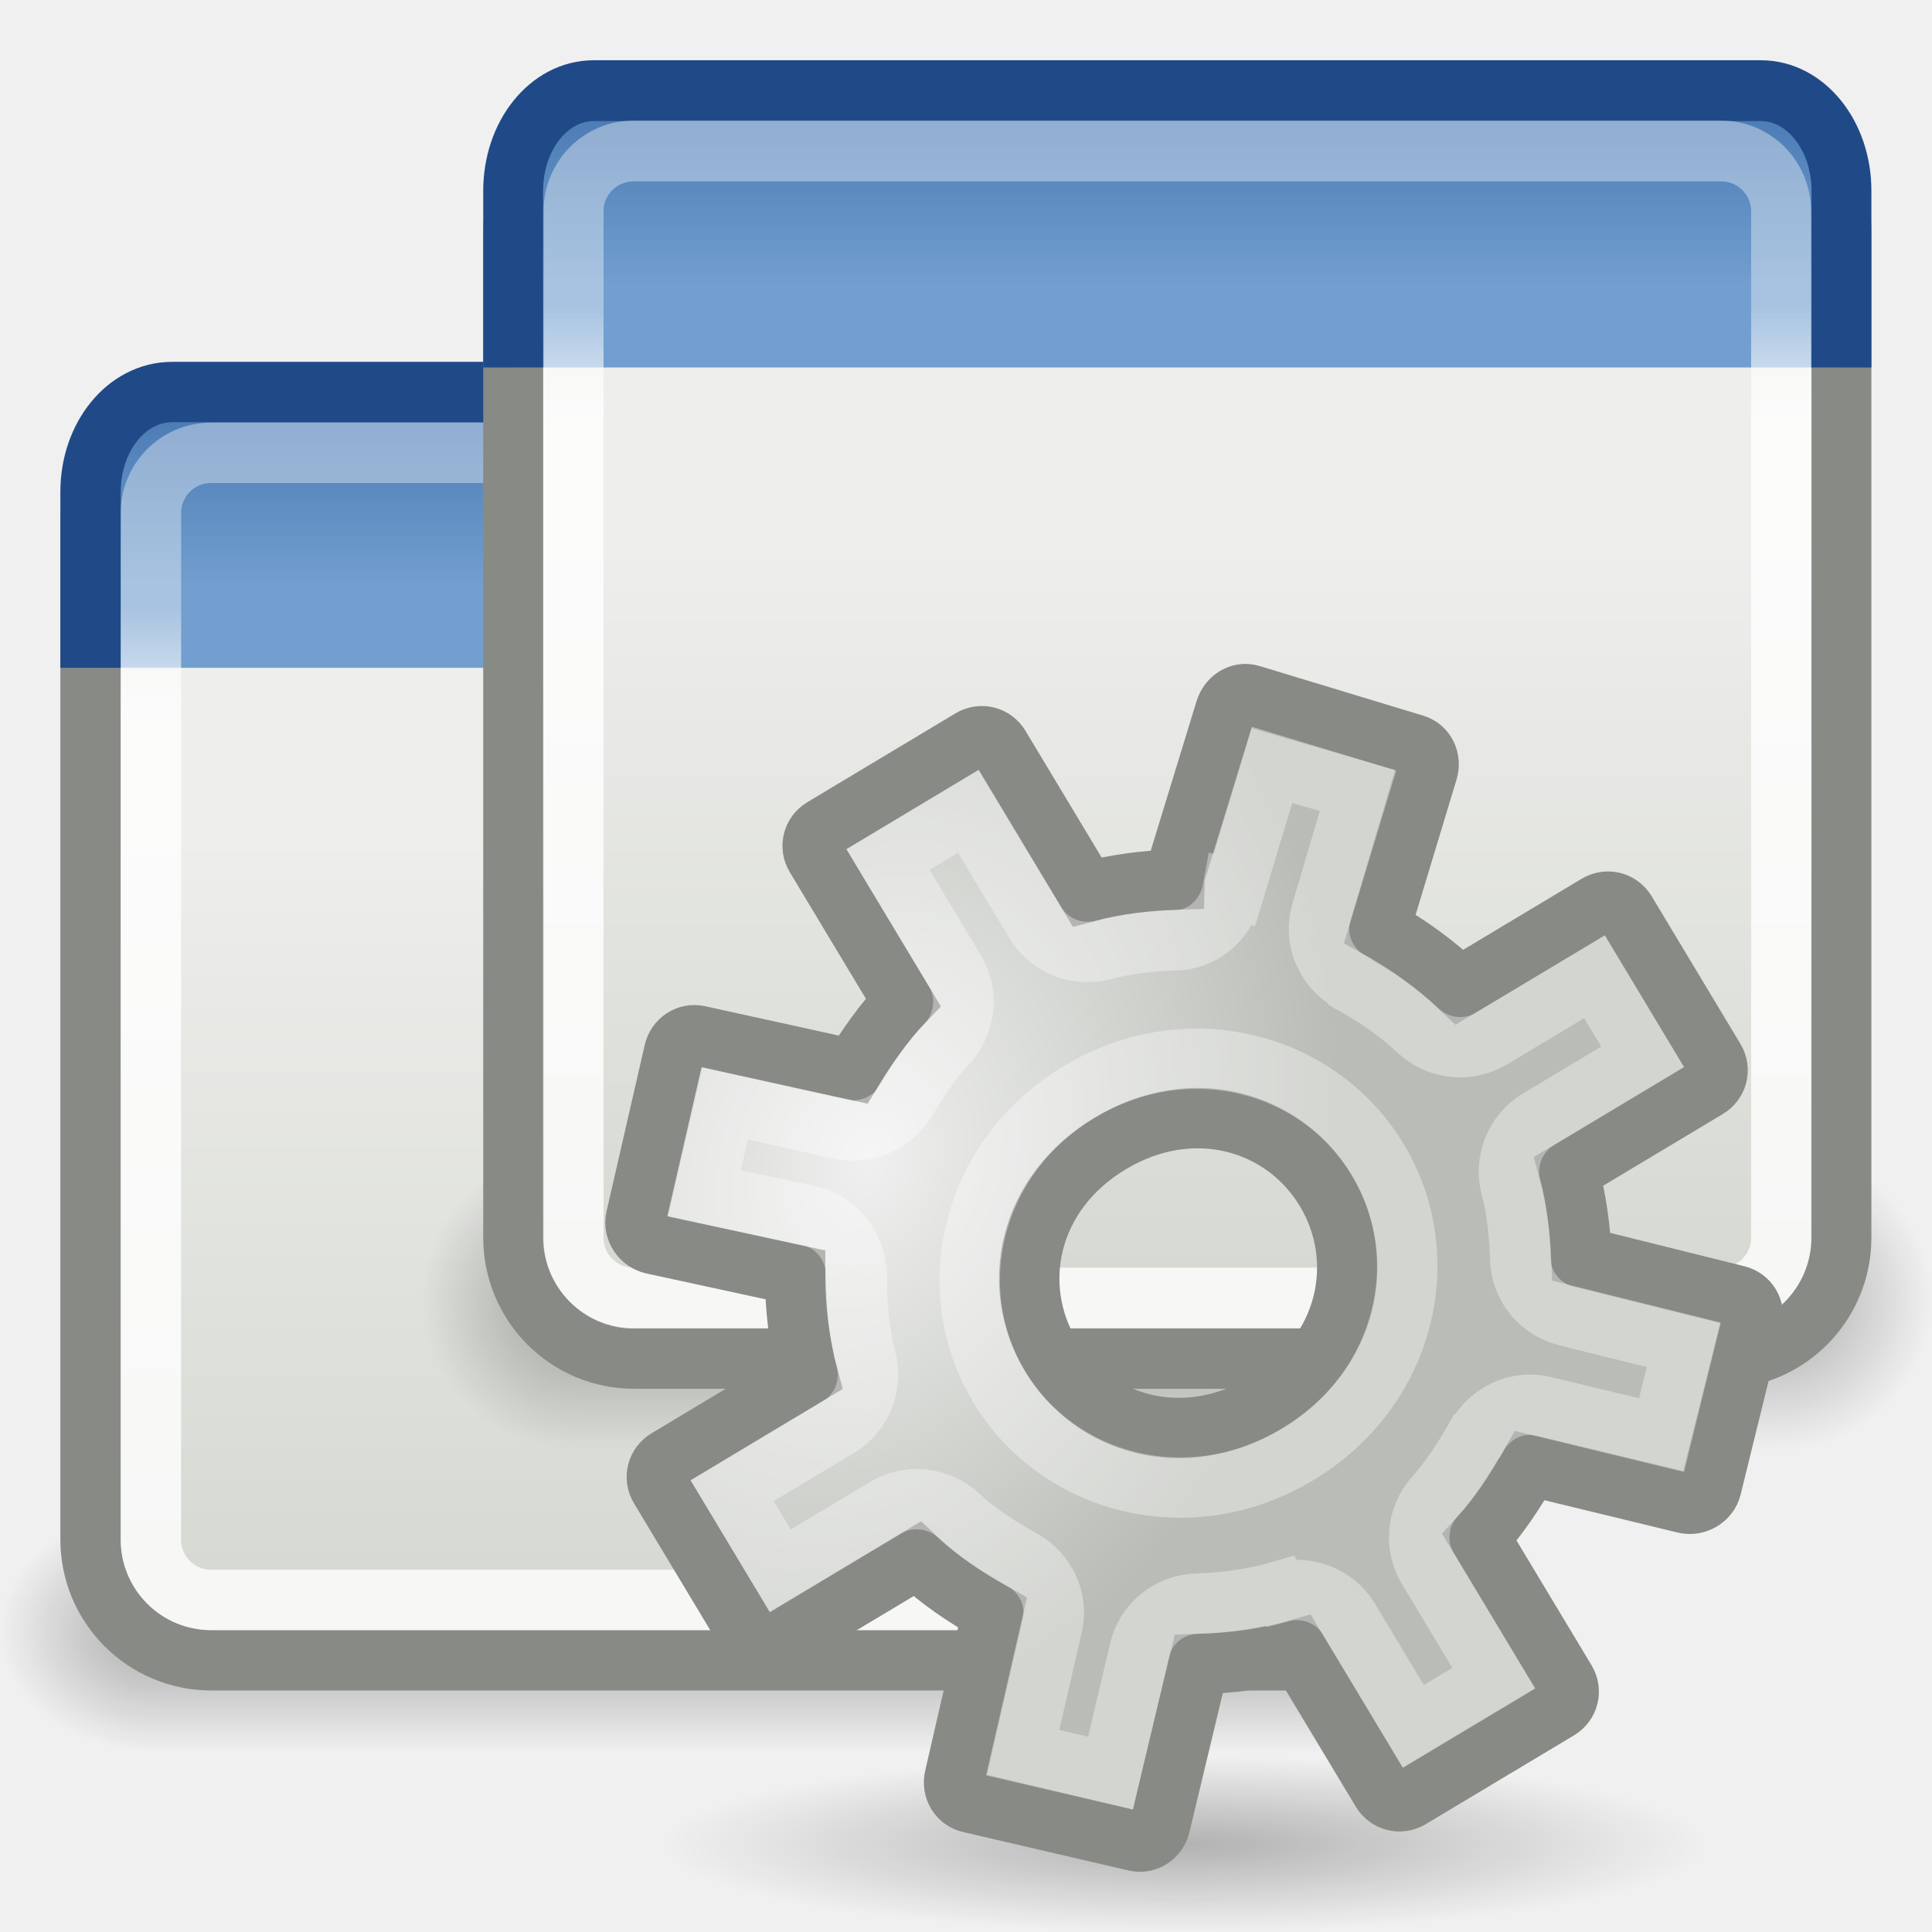
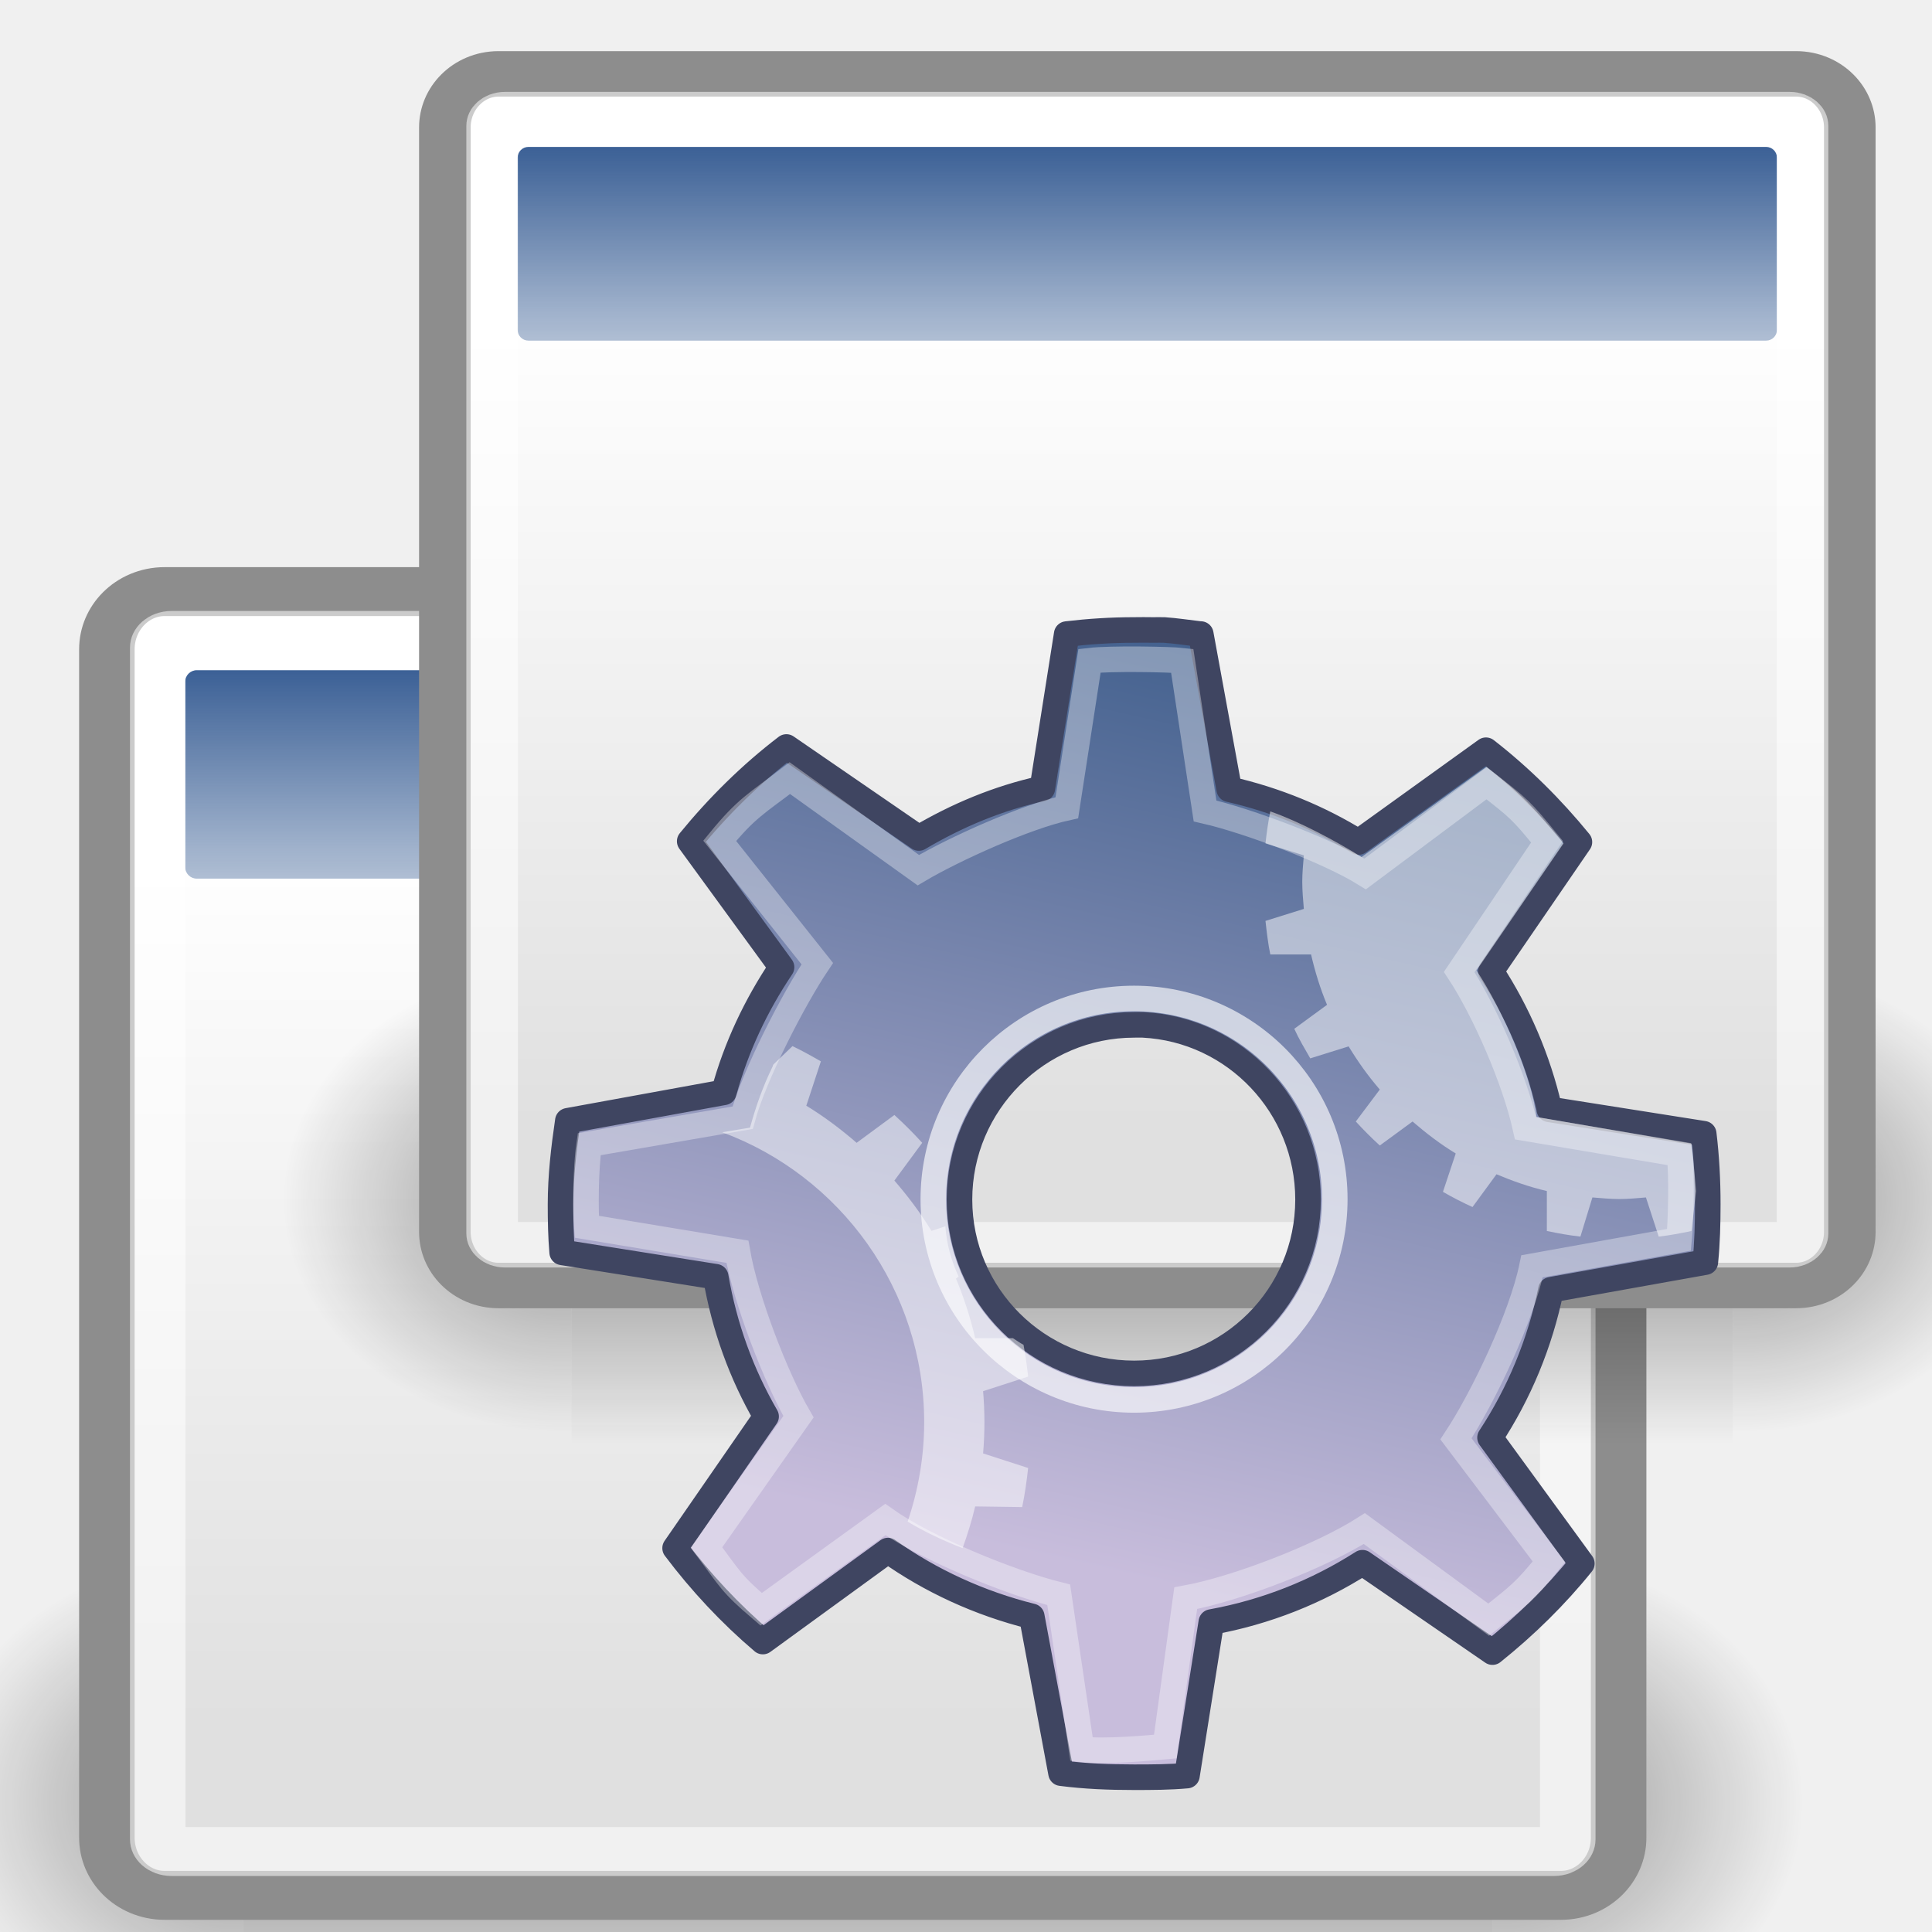
- <svg xmlns="http://www.w3.org/2000/svg" xmlns:xlink="http://www.w3.org/1999/xlink" width="32" height="32" id="svg11300" version="1.0">
+ <svg xmlns="http://www.w3.org/2000/svg" xmlns:xlink="http://www.w3.org/1999/xlink" width="48" height="48" id="svg11300" version="1.0">
  <defs id="defs3">
-     <linearGradient id="linearGradient8440">
-       <stop style="stop-color:#eff0ef;stop-opacity:1;" offset="0" id="stop8442" />
-       <stop style="stop-color:#babdb6;stop-opacity:1;" offset="1" id="stop8444" />
+     <linearGradient id="linearGradient5048">
+       <stop style="stop-color:black;stop-opacity:0;" offset="0" id="stop5050" />
+       <stop id="stop5056" offset="0.5" style="stop-color:black;stop-opacity:1;" />
+       <stop style="stop-color:black;stop-opacity:0;" offset="1" id="stop5052" />
    </linearGradient>
-     <linearGradient id="linearGradient47870">
-       <stop id="stop47872" offset="0" style="stop-color:#000000;stop-opacity:0" />
-       <stop id="stop47878" offset="0.5" style="stop-color:#000000;stop-opacity:1" />
-       <stop id="stop47874" offset="1" style="stop-color:#000000;stop-opacity:0" />
+     <linearGradient id="linearGradient5060">
+       <stop style="stop-color:black;stop-opacity:1;" offset="0" id="stop5062" />
+       <stop style="stop-color:black;stop-opacity:0;" offset="1" id="stop5064" />
    </linearGradient>
-     <linearGradient id="linearGradient51765">
-       <stop id="stop51767" offset="0" style="stop-color:#000000;stop-opacity:1" />
-       <stop id="stop51769" offset="1" style="stop-color:#000000;stop-opacity:0" />
+     <linearGradient id="linearGradient3832">
+       <stop style="stop-color:#ffffff;stop-opacity:1;" offset="0" id="stop3834" />
+       <stop style="stop-color:#e0e0e0;stop-opacity:1;" offset="1" id="stop3836" />
    </linearGradient>
-     <linearGradient id="linearGradient30743">
-       <stop id="stop30745" offset="0" style="stop-color:#000000;stop-opacity:1;" />
-       <stop id="stop30747" offset="1" style="stop-color:#000000;stop-opacity:0;" />
+     <linearGradient id="linearGradient4816">
+       <stop style="stop-color:#204a87;stop-opacity:1;" offset="0" id="stop4818" />
+       <stop style="stop-color:#204a87;stop-opacity:0;" offset="1" id="stop4820" />
    </linearGradient>
-     <radialGradient xlink:href="#linearGradient30743" id="radialGradient9570" gradientUnits="userSpaceOnUse" gradientTransform="matrix(1,0,0,0.6052632,0,2.368421)" cx="10.5" cy="6" fx="10.5" fy="6" r="9.5" />
-     <radialGradient xlink:href="#linearGradient8440" id="radialGradient2212" gradientUnits="userSpaceOnUse" gradientTransform="matrix(0.5978217,0.7141211,-0.9327865,0.7808761,-1.086967,-29.05107)" cx="56.704" cy="10.241" fx="56.704" fy="10.241" r="14.75" />
-     <linearGradient y2="13.409" x2="9.5" y1="16.264" x1="9.5" gradientTransform="translate(4,5)" gradientUnits="userSpaceOnUse" id="linearGradient2886" xlink:href="#linearGradient3690" />
-     <linearGradient y2="12.403" x2="23.069" y1="6.799" x1="23.069" gradientTransform="translate(4,5)" gradientUnits="userSpaceOnUse" id="linearGradient2884" xlink:href="#linearGradient3674" />
-     <linearGradient y2="19.539" x2="24.926" y1="40" x1="24.926" gradientTransform="translate(4,5)" gradientUnits="userSpaceOnUse" id="linearGradient2882" xlink:href="#linearGradient2781" />
-     <linearGradient y2="13.409" x2="9.5" y1="16.264" x1="9.5" gradientTransform="translate(5,-6)" gradientUnits="userSpaceOnUse" id="linearGradient2850" xlink:href="#linearGradient3690" />
-     <linearGradient y2="12.403" x2="23.069" y1="6.799" x1="23.069" gradientTransform="translate(5,-6)" gradientUnits="userSpaceOnUse" id="linearGradient2848" xlink:href="#linearGradient3674" />
-     <linearGradient y2="19.539" x2="24.926" y1="40" x1="24.926" gradientTransform="translate(5,-6)" gradientUnits="userSpaceOnUse" id="linearGradient2846" xlink:href="#linearGradient2781" />
-     <linearGradient id="linearGradient2781">
-       <stop id="stop2783" offset="0" style="stop-color:#d3d7cf;stop-opacity:1" />
-       <stop id="stop2785" offset="1" style="stop-color:#eeeeec;stop-opacity:1" />
+     <linearGradient xlink:href="#aigrd1" id="linearGradient3033" gradientUnits="userSpaceOnUse" gradientTransform="matrix(0.200685,0,0,0.200685,-54.33576,-1.050787)" x1="99.777" y1="15.424" x2="153" y2="248.631" />
+     <linearGradient id="aigrd1" gradientUnits="userSpaceOnUse" x1="99.777" y1="15.424" x2="153" y2="248.631">
+       <stop offset="0" style="stop-color:#184375" id="stop53300" />
+       <stop offset="1" style="stop-color:#C8BDDC" id="stop53302" />
    </linearGradient>
-     <linearGradient id="linearGradient3674">
-       <stop id="stop3676" offset="0" style="stop-color:#3465a4;stop-opacity:1" />
-       <stop id="stop3678" offset="1" style="stop-color:#729fcf;stop-opacity:1;" />
-     </linearGradient>
-     <linearGradient id="linearGradient3690">
-       <stop id="stop3692" offset="0" style="stop-color:white;stop-opacity:1;" />
-       <stop id="stop3694" offset="1" style="stop-color:white;stop-opacity:0.469" />
-     </linearGradient>
-     <linearGradient xlink:href="#linearGradient47870" id="linearGradient2470" gradientUnits="userSpaceOnUse" gradientTransform="matrix(0.9788196,0,0,0.7154223,-8.500802,52.11272)" x1="32.085" y1="-14.402" x2="32.085" y2="-5.563" />
-     <radialGradient xlink:href="#linearGradient51765" id="radialGradient2472" gradientUnits="userSpaceOnUse" gradientTransform="matrix(1.957639,-8.146468e-7,6.6614241e-7,1.456579,-59.01756,62.73807)" cx="51.438" cy="-12.203" fx="51.438" fy="-12.203" r="2.172" />
-     <radialGradient xlink:href="#linearGradient51765" id="radialGradient2474" gradientUnits="userSpaceOnUse" gradientTransform="matrix(-1.957639,-9.2540676e-8,-1.2888861e-7,1.456579,110.0178,62.73803)" cx="51.438" cy="-12.203" fx="51.438" fy="-12.203" r="2.172" />
-     <linearGradient xlink:href="#linearGradient47870" id="linearGradient2484" gradientUnits="userSpaceOnUse" gradientTransform="matrix(0.9788196,0,0,0.7154223,-8.500802,52.11272)" x1="32.085" y1="-14.402" x2="32.085" y2="-5.563" />
-     <radialGradient xlink:href="#linearGradient51765" id="radialGradient2486" gradientUnits="userSpaceOnUse" gradientTransform="matrix(1.957639,-8.146468e-7,6.6614241e-7,1.456579,-59.01756,62.73807)" cx="51.438" cy="-12.203" fx="51.438" fy="-12.203" r="2.172" />
-     <radialGradient xlink:href="#linearGradient51765" id="radialGradient2488" gradientUnits="userSpaceOnUse" gradientTransform="matrix(-1.957639,-9.2540676e-8,-1.2888861e-7,1.456579,110.0178,62.73803)" cx="51.438" cy="-12.203" fx="51.438" fy="-12.203" r="2.172" />
-     <linearGradient y2="41.842" x2="30.035" y1="37.667" x1="36.202" gradientUnits="userSpaceOnUse" id="linearGradient8365" xlink:href="#linearGradient3307" />
-     <linearGradient y2="52.806" x2="33.358" y1="37.386" x1="33.358" gradientUnits="userSpaceOnUse" id="linearGradient8363" xlink:href="#linearGradient3315" />
-     <linearGradient y2="51.47" x2="33.233" y1="44.886" x1="38.046" gradientUnits="userSpaceOnUse" id="linearGradient8361" xlink:href="#linearGradient3355" />
-     <linearGradient y2="50.416" x2="33.666" y1="46.094" x1="35.198" gradientUnits="userSpaceOnUse" id="linearGradient8359" xlink:href="#linearGradient3331" />
-     <linearGradient id="linearGradient3355">
-       <stop id="stop3357" offset="0" style="stop-color:#6f716c;stop-opacity:1;" />
-       <stop id="stop3359" offset="1" style="stop-color:#888a85;stop-opacity:0;" />
-     </linearGradient>
-     <linearGradient id="linearGradient3331">
-       <stop style="stop-color:#d3d7cf;stop-opacity:1;" offset="0" id="stop3333" />
-       <stop style="stop-color:#d3d7cf;stop-opacity:0;" offset="1" id="stop3335" />
-     </linearGradient>
-     <linearGradient id="linearGradient3315">
-       <stop style="stop-color:white;stop-opacity:1;" offset="0" id="stop3317" />
-       <stop style="stop-color:white;stop-opacity:0;" offset="1" id="stop3319" />
-     </linearGradient>
-     <linearGradient id="linearGradient3307">
-       <stop style="stop-color:#888a85;stop-opacity:1;" offset="0" id="stop3309" />
-       <stop style="stop-color:#888a85;stop-opacity:0;" offset="1" id="stop3311" />
-     </linearGradient>
-     <linearGradient y2="39.999" x2="25.058" y1="47.028" x1="25.058" gradientUnits="userSpaceOnUse" id="linearGradient8388" xlink:href="#linearGradient3702" />
-     <radialGradient r="2.5" fy="43.5" fx="4.993" cy="43.5" cx="4.993" gradientTransform="matrix(2.003784,0,0,1.4,-20.01187,-104.4)" gradientUnits="userSpaceOnUse" id="radialGradient8386" xlink:href="#linearGradient3688" />
-     <radialGradient r="2.5" fy="43.5" fx="4.993" cy="43.5" cx="4.993" gradientTransform="matrix(2.003784,0,0,1.4,27.98813,-17.4)" gradientUnits="userSpaceOnUse" id="radialGradient8384" xlink:href="#linearGradient3688" />
-     <radialGradient r="38.159" fy="7.268" fx="8.144" cy="7.268" cx="8.144" gradientTransform="matrix(0.9767883,0,0,1.029108,3.315628,0.9781569)" gradientUnits="userSpaceOnUse" id="radialGradient8382" xlink:href="#linearGradient15662" />
-     <radialGradient r="37.752" fy="3.756" fx="8.824" cy="3.756" cx="8.824" gradientTransform="matrix(0.9988117,0,0,1.05194,2.801671,0.4602236)" gradientUnits="userSpaceOnUse" id="radialGradient8380" xlink:href="#linearGradient269" />
-     <radialGradient r="86.708" fy="35.737" fx="33.967" cy="35.737" cx="33.967" gradientTransform="matrix(0.9907871,0,0,1.06046,-0.6576517,-0.1982243)" gradientUnits="userSpaceOnUse" id="radialGradient8378" xlink:href="#linearGradient259" />
-     <linearGradient y2="38.07" x2="34.17" y1="36.921" x1="33.396" gradientTransform="matrix(-2.48131e-2,-0.756771,0.756567,-2.481981e-2,8.221918,36.1682)" gradientUnits="userSpaceOnUse" id="linearGradient8376" xlink:href="#linearGradient2251" />
-     <radialGradient r="37.752" fy="2.367" fx="31.863" cy="2.367" cx="31.863" gradientTransform="matrix(0.331735,0,0,0.353831,20.10526,9.5823)" gradientUnits="userSpaceOnUse" id="radialGradient8374" xlink:href="#linearGradient269" />
-     <radialGradient r="86.708" fy="14.937" fx="30.654" cy="14.937" cx="30.654" gradientTransform="matrix(0.148355,1.009137e-2,-1.104438e-2,0.162365,25.06011,12.81706)" gradientUnits="userSpaceOnUse" id="radialGradient8372" xlink:href="#linearGradient259" />
-     <radialGradient r="4.293" fy="12.989" fx="37.03" cy="12.989" cx="37.03" gradientTransform="matrix(1.744653,0,0,1.283833,-26.58256,-3.478359)" gradientUnits="userSpaceOnUse" id="radialGradient8370" xlink:href="#linearGradient4790" />
-     <radialGradient r="14.75" fy="10.241" fx="56.704" cy="10.241" cx="56.704" gradientTransform="matrix(0.4001728,0.137953,-0.1814274,0.5219033,-11.10959,1.85733)" gradientUnits="userSpaceOnUse" id="radialGradient8355" xlink:href="#linearGradient8440" />
-     <linearGradient id="linearGradient3702">
-       <stop style="stop-color:black;stop-opacity:0;" offset="0" id="stop3704" />
-       <stop id="stop3710" offset="0.5" style="stop-color:black;stop-opacity:1;" />
-       <stop style="stop-color:black;stop-opacity:0;" offset="1" id="stop3706" />
-     </linearGradient>
-     <linearGradient id="linearGradient3688">
-       <stop style="stop-color:black;stop-opacity:1;" offset="0" id="stop3690" />
-       <stop style="stop-color:black;stop-opacity:0;" offset="1" id="stop8145" />
-     </linearGradient>
-     <linearGradient id="linearGradient4790">
-       <stop style="stop-color:#000000;stop-opacity:1;" offset="0" id="stop4792" />
-       <stop style="stop-color:#000000;stop-opacity:0;" offset="1" id="stop4794" />
-     </linearGradient>
-     <linearGradient id="linearGradient2251">
-       <stop style="stop-color:#ffffff;stop-opacity:1;" offset="0" id="stop2253" />
-       <stop style="stop-color:#ffffff;stop-opacity:0;" offset="1" id="stop2255" />
-     </linearGradient>
-     <linearGradient id="linearGradient15662">
-       <stop id="stop15664" offset="0" style="stop-color:#ffffff;stop-opacity:1;" />
-       <stop id="stop15666" offset="1" style="stop-color:#f8f8f8;stop-opacity:1;" />
-     </linearGradient>
-     <linearGradient id="linearGradient269">
-       <stop id="stop270" offset="0" style="stop-color:#a3a3a3;stop-opacity:1;" />
-       <stop id="stop271" offset="1" style="stop-color:#8a8a8a;stop-opacity:1;" />
-     </linearGradient>
-     <linearGradient id="linearGradient259">
-       <stop id="stop260" offset="0" style="stop-color:#fafafa;stop-opacity:1;" />
-       <stop id="stop261" offset="1" style="stop-color:#bbbbbb;stop-opacity:1;" />
-     </linearGradient>
-     <radialGradient xlink:href="#linearGradient8440" id="radialGradient8210" gradientUnits="userSpaceOnUse" gradientTransform="matrix(0.4777236,0.1646446,-0.2165868,0.6228827,-10.49764,3.532858)" cx="56.704" cy="10.241" fx="56.704" fy="10.241" r="14.75" />
-     <linearGradient xlink:href="#linearGradient2781" id="linearGradient8227" gradientUnits="userSpaceOnUse" gradientTransform="translate(5,-6)" x1="24.926" y1="40" x2="24.926" y2="19.539" />
-     <linearGradient xlink:href="#linearGradient3674" id="linearGradient8229" gradientUnits="userSpaceOnUse" gradientTransform="matrix(1,0,0,0.9528052,5,-5.598844)" x1="23.069" y1="6.799" x2="23.069" y2="12.403" />
-     <linearGradient xlink:href="#linearGradient3690" id="linearGradient8231" gradientUnits="userSpaceOnUse" gradientTransform="matrix(0.9677178,0,0,0.9673313,5.807074,-5.215968)" x1="9.5" y1="16.264" x2="9.5" y2="13.409" />
-     <linearGradient xlink:href="#linearGradient2781" id="linearGradient8242" gradientUnits="userSpaceOnUse" gradientTransform="matrix(0.9879973,0,0,1.01395,4.003984,4.313813)" x1="24.926" y1="40" x2="24.926" y2="19.539" />
-     <linearGradient xlink:href="#linearGradient3674" id="linearGradient8244" gradientUnits="userSpaceOnUse" gradientTransform="matrix(0.9999891,0,0,1.223875,3.506361,2.830395)" x1="23.069" y1="6.799" x2="23.069" y2="12.403" />
-     <linearGradient xlink:href="#linearGradient3690" id="linearGradient8246" gradientUnits="userSpaceOnUse" gradientTransform="matrix(0.9561274,0,0,0.9709637,4.800748,5.500713)" x1="9.5" y1="16.264" x2="9.5" y2="13.409" />
-     <linearGradient xlink:href="#linearGradient3674" id="linearGradient8258" gradientUnits="userSpaceOnUse" gradientTransform="matrix(1,0,0,1.224175,5,-7.905489)" x1="23.069" y1="6.799" x2="23.069" y2="12.403" />
+     <linearGradient xlink:href="#linearGradient5048" id="linearGradient4148" gradientUnits="userSpaceOnUse" gradientTransform="matrix(2.774389,0,0,1.969706,-1892.179,-872.8854)" x1="302.857" y1="366.648" x2="302.857" y2="609.505" />
+     <radialGradient xlink:href="#linearGradient5060" id="radialGradient4150" gradientUnits="userSpaceOnUse" gradientTransform="matrix(2.774389,0,0,1.969706,-1891.633,-872.8854)" cx="605.714" cy="486.648" fx="605.714" fy="486.648" r="117.143" />
+     <radialGradient xlink:href="#linearGradient5060" id="radialGradient4152" gradientUnits="userSpaceOnUse" gradientTransform="matrix(-2.774389,0,0,1.969706,112.7623,-872.8854)" cx="605.714" cy="486.648" fx="605.714" fy="486.648" r="117.143" />
+     <linearGradient xlink:href="#linearGradient3832" id="linearGradient4154" gradientUnits="userSpaceOnUse" gradientTransform="matrix(0.993847,0,0,0.984817,-0.192265,-0.512678)" x1="17.881" y1="11.073" x2="17.881" y2="21.768" />
+     <linearGradient xlink:href="#linearGradient4816" id="linearGradient4156" gradientUnits="userSpaceOnUse" x1="13.268" y1="7.719" x2="13.268" y2="12.481" />
+     <linearGradient xlink:href="#linearGradient5048" id="linearGradient4176" gradientUnits="userSpaceOnUse" gradientTransform="matrix(2.774389,0,0,1.969706,-1892.179,-872.8854)" x1="302.857" y1="366.648" x2="302.857" y2="609.505" />
+     <radialGradient xlink:href="#linearGradient5060" id="radialGradient4178" gradientUnits="userSpaceOnUse" gradientTransform="matrix(2.774389,0,0,1.969706,-1891.633,-872.8854)" cx="605.714" cy="486.648" fx="605.714" fy="486.648" r="117.143" />
+     <radialGradient xlink:href="#linearGradient5060" id="radialGradient4180" gradientUnits="userSpaceOnUse" gradientTransform="matrix(-2.774389,0,0,1.969706,112.7623,-872.8854)" cx="605.714" cy="486.648" fx="605.714" fy="486.648" r="117.143" />
+     <linearGradient xlink:href="#linearGradient3832" id="linearGradient4182" gradientUnits="userSpaceOnUse" gradientTransform="matrix(0.993847,0,0,0.984817,-0.192265,-0.512678)" x1="17.881" y1="11.073" x2="17.881" y2="21.768" />
+     <linearGradient xlink:href="#linearGradient4816" id="linearGradient4184" gradientUnits="userSpaceOnUse" x1="13.268" y1="7.719" x2="13.268" y2="12.481" />
  </defs>
-   <g id="layer1">
-     <g transform="matrix(0.6121587,0,0,0.636002,-3.103645,-1.58469)" id="g54724">
-       <rect width="32.357" height="6.323" x="9.322" y="41.809" style="opacity:0.3;fill:url(#linearGradient2470);fill-opacity:1;fill-rule:evenodd;stroke:none" id="rect46899" />
-       <path d="m 41.678,41.8 0,6.327 c 2.344,-0.024 4.252,-1.421 4.252,-3.152 0,-1.731 -1.908,-3.151 -4.252,-3.175 z" style="opacity:0.3;fill:url(#radialGradient2472);fill-opacity:1;fill-rule:evenodd;stroke:none" id="path48849" />
-       <path d="m 9.322,41.8 0,6.327 C 6.978,48.103 5.07,46.705 5.07,44.974 c 0,-1.731 1.908,-3.151 4.252,-3.175 z" style="opacity:0.3;fill:url(#radialGradient2474);fill-opacity:1;fill-rule:evenodd;stroke:none" id="path52742" />
-     </g>
-     <path style="opacity:0.259;fill:url(#radialGradient9570);fill-opacity:1;fill-rule:evenodd;stroke:none" id="path29772" d="M 20,6 A 9.5,5.75 0 1 1 1,6 9.5,5.75 0 1 1 20,6 z" transform="matrix(0.9109905,0,0,0.2521553,10.04748,29.03718)" />
-     <g id="g2865" transform="matrix(-0.6747649,0,0,0.6747649,31.86841,-2.435829)">
-       <rect ry="2.964" rx="2.964" y="13.439" x="12.402" height="30.925" width="32.604" id="rect1887" style="fill:url(#linearGradient8242);fill-opacity:1;stroke:#888a85;stroke-width:1.482;stroke-miterlimit:4;stroke-opacity:1;stroke-dasharray:none" />
-       <path id="rect2776" d="m 12.006,20.002 0,-4.321 c 0,-1.356 0.892,-2.448 2,-2.448 l 29,0 c 1.108,0 2,1.092 2,2.448 l 0,4.321" style="fill:url(#linearGradient8244);fill-opacity:1;stroke:#204a87;stroke-width:1.482;stroke-miterlimit:4;stroke-opacity:1" />
-       <rect ry="1.475" rx="1.475" y="14.725" x="13.884" height="28.158" width="29.64" id="rect2779" style="opacity:0.8;fill:none;stroke:url(#linearGradient8246);stroke-width:1.482;stroke-miterlimit:4;stroke-opacity:1;stroke-dasharray:none" />
-     </g>
-     <g id="g8248">
-       <g transform="matrix(0.6121587,0,0,0.7927137,3.8834,-14.11566)" id="g2476">
-         <rect width="32.357" height="6.323" x="9.322" y="41.809" style="opacity:0.3;fill:url(#linearGradient2484);fill-opacity:1;fill-rule:evenodd;stroke:none" id="rect2478" />
-         <path d="m 41.678,41.8 0,6.327 c 2.344,-0.024 4.252,-1.421 4.252,-3.152 0,-1.731 -1.908,-3.151 -4.252,-3.175 z" style="opacity:0.3;fill:url(#radialGradient2486);fill-opacity:1;fill-rule:evenodd;stroke:none" id="path2480" />
-         <path d="m 9.322,41.8 0,6.327 C 6.978,48.103 5.07,46.705 5.07,44.974 c 0,-1.731 1.908,-3.151 4.252,-3.175 z" style="opacity:0.3;fill:url(#radialGradient2488);fill-opacity:1;fill-rule:evenodd;stroke:none" id="path2482" />
+   <g id="layer1" transform="translate(0,16)">
+     <g style="display:inline" id="g2721" transform="matrix(0.1911569,0,0,0.1911569,15.4965,-17.97026)" />
+     <g style="display:inline" id="g8195" transform="matrix(0.1911569,0,0,0.1911569,36.82321,-17.92821)" />
+     <g transform="matrix(1.294848,0,0,1.294848,40.34509,-19.68173)" id="g4158">
+       <g id="g4160" transform="matrix(0.01789616,0,0,0.02086758,1.413672,35.64596)">
+         <rect y="-150.697" x="-1559.252" height="478.357" width="1339.633" id="rect4162" style="opacity:0.402;color:#000000;fill:url(#linearGradient4176);fill-opacity:1;fill-rule:nonzero;stroke:none;stroke-width:1;marker:none;visibility:visible;display:inline;overflow:visible" />
+         <path id="path4164" d="m -219.619,-150.68 c 0,0 0,478.331 0,478.331 142.874,0.9 345.4,-107.17 345.4,-239.196 0,-132.027 -159.437,-239.135 -345.4,-239.135 z" style="opacity:0.402;color:#000000;fill:url(#radialGradient4178);fill-opacity:1;fill-rule:nonzero;stroke:none;stroke-width:1;marker:none;visibility:visible;display:inline;overflow:visible" />
+         <path style="opacity:0.402;color:#000000;fill:url(#radialGradient4180);fill-opacity:1;fill-rule:nonzero;stroke:none;stroke-width:1;marker:none;visibility:visible;display:inline;overflow:visible" d="m -1559.252,-150.68 c 0,0 0,478.331 0,478.331 -142.874,0.9 -345.4,-107.17 -345.4,-239.196 0,-132.027 159.437,-239.135 345.4,-239.135 z" id="path4166" />
      </g>
-       <g transform="matrix(-0.6666832,0,0,0.6772987,39.50051,-0.1913723)" id="g2820">
-         <rect style="opacity:1;fill:url(#linearGradient8227);fill-opacity:1;stroke:#888a85;stroke-width:1.488;stroke-miterlimit:4;stroke-opacity:1;stroke-dasharray:none" id="rect1915" width="33" height="30.5" x="13.5" y="3" rx="3" ry="2.953" />
-         <path style="fill:url(#linearGradient8258);fill-opacity:1;stroke:#204a87;stroke-width:1.488;stroke-miterlimit:4;stroke-opacity:1" d="m 13.5,9.27 0,-4.322 c 0,-1.356 0.892,-2.448 2,-2.448 l 29,0 c 1.108,0 2,1.092 2,2.448 l 0,4.322" id="path1917" />
-         <rect style="opacity:0.8;fill:none;stroke:url(#linearGradient8231);stroke-width:1.488;stroke-miterlimit:4;stroke-opacity:1;stroke-dasharray:none" id="rect1919" width="29.999" height="28.053" x="15" y="3.974" rx="1.493" ry="1.47" />
+       <g transform="matrix(1.814279,0,0,1.599146,-38.67598,2.428281)" id="g4168">
+         <rect style="color:#000000;fill:url(#linearGradient4182);fill-opacity:1;fill-rule:evenodd;stroke:#8d8d8d;stroke-width:0.587;stroke-linecap:butt;stroke-linejoin:miter;stroke-miterlimit:4;stroke-opacity:1;stroke-dasharray:none;stroke-dashoffset:0;marker:none;visibility:visible;display:inline;overflow:visible" id="rect4170" width="15.988" height="15.643" x="5.274" y="7.358" rx="0.61" ry="0.692" />
+         <rect style="color:#000000;fill:url(#linearGradient4184);fill-opacity:1;fill-rule:evenodd;stroke:none;stroke-width:1;marker:none;visibility:visible;display:inline;overflow:visible" id="rect4172" width="14.331" height="2.501" x="6.102" y="8.301" rx="0.123" ry="0.139" />
+         <rect ry="0.145" rx="0.145" y="7.884" x="5.812" height="14.591" width="14.912" id="rect4174" style="color:#000000;fill:none;stroke:#ffffff;stroke-width:0.587;stroke-linecap:butt;stroke-linejoin:miter;stroke-miterlimit:4;stroke-opacity:0.545;stroke-dasharray:none;stroke-dashoffset:0;marker:none;visibility:visible;display:inline;overflow:visible" />
      </g>
    </g>
-     <g style="display:inline" id="g2721" transform="translate(-14.54768,-94.70134)" />
-     <path style="fill:url(#radialGradient8210);fill-opacity:1;fill-rule:evenodd;stroke:#888a85;stroke-width:1;stroke-linecap:butt;stroke-linejoin:miter;stroke-miterlimit:4;stroke-opacity:1;stroke-dasharray:none;stroke-dashoffset:0" d="m 13.63,13.715 c -0.17,0.102 -0.218,0.312 -0.119,0.475 l 1.449,2.41 c -0.323,0.339 -0.592,0.724 -0.831,1.116 L 11.575,17.155 c -0.187,-0.041 -0.367,0.077 -0.41,0.269 l -0.632,2.754 c -0.043,0.193 0.093,0.385 0.28,0.426 l 2.357,0.511 c 0.001,0.553 0.064,1.11 0.209,1.656 l -2.33,1.397 c -0.164,0.098 -0.221,0.306 -0.119,0.475 l 1.47,2.445 c 0.102,0.169 0.312,0.217 0.476,0.118 l 2.313,-1.386 c 0.379,0.356 0.805,0.639 1.25,0.89 L 15.812,29.438 c -0.045,0.192 0.066,0.376 0.252,0.419 l 2.742,0.637 c 0.186,0.043 0.365,-0.077 0.41,-0.269 l 0.639,-2.663 c 0.542,-0.016 1.089,-0.082 1.622,-0.236 l 1.407,2.34 c 0.098,0.164 0.306,0.22 0.476,0.118 l 2.453,-1.47 c 0.17,-0.102 0.218,-0.312 0.119,-0.475 l -1.428,-2.375 c 0.332,-0.363 0.597,-0.77 0.834,-1.189 l 2.567,0.623 C 28.093,24.943 28.298,24.827 28.345,24.635 l 0.678,-2.758 c 0.047,-0.192 -0.066,-0.374 -0.252,-0.419 l -2.578,-0.641 c -0.019,-0.472 -0.085,-0.953 -0.209,-1.419 l 2.295,-1.376 c 0.164,-0.098 0.221,-0.306 0.119,-0.475 L 26.929,15.103 c -0.102,-0.169 -0.312,-0.217 -0.476,-0.118 l -2.278,1.365 C 23.772,15.969 23.331,15.647 22.855,15.383 l 0.79,-2.611 C 23.703,12.583 23.612,12.387 23.428,12.332 l -2.711,-0.822 c -0.183,-0.055 -0.363,0.063 -0.421,0.252 l -0.829,2.706 c -0.01,0.033 -0.01,0.069 -0.011,0.101 -0.483,0.016 -0.974,0.078 -1.45,0.204 l -1.449,-2.41 c -0.098,-0.164 -0.306,-0.22 -0.476,-0.118 z m 4.76,5.223 c 1.369,-0.821 2.877,-0.367 3.569,0.783 0.691,1.15 0.383,2.692 -0.987,3.513 -1.369,0.821 -2.877,0.367 -3.569,-0.783 -0.691,-1.15 -0.383,-2.692 0.987,-3.513 z" id="path2212" />
-     <path style="fill:none;stroke:#ffffff;stroke-width:1.532;stroke-linecap:butt;stroke-linejoin:miter;stroke-miterlimit:4;stroke-opacity:0.369;stroke-dasharray:none;stroke-dashoffset:0" id="path3195" d="m 61.094,3.844 0,3.312 c -0.006,0.683 -0.469,1.28 -1.125,1.469 -0.539,0.149 -1.095,0.423 -1.656,0.719 -0.578,0.303 -1.302,0.194 -1.781,-0.25 L 54.375,7.031 52.75,8.719 54.719,10.562 C 55.237,11.046 55.346,11.818 55,12.438 55,12.448 55,12.458 55,12.469 c -0.381,0.639 -0.712,1.293 -0.906,1.969 -0.188,0.656 -0.786,1.119 -1.469,1.125 l -3.156,0 0,2.375 3.125,0 c 0.683,0.006 1.28,0.469 1.469,1.125 0.168,0.596 0.46,1.189 0.812,1.812 0.331,0.593 0.252,1.323 -0.219,1.812 L 52.375,25.062 54,26.656 56.219,24.375 c 0.484,-0.519 1.256,-0.628 1.875,-0.281 0.647,0.363 1.316,0.639 1.969,0.812 0,0.01 0,0.021 0,0.031 0.656,0.188 1.119,0.786 1.125,1.469 l 0,3.188 2.375,0 0,-3.25 C 63.56,25.677 63.992,25.084 64.625,24.875 65.184,24.707 65.759,24.426 66.344,24.094 66.354,24.094 66.365,24.094 66.375,24.094 c 0.593,-0.331 1.323,-0.252 1.812,0.219 L 70.375,26.469 72.031,24.812 69.875,22.656 c -0.499,-0.499 -0.611,-1.269 -0.25,-1.875 0.304,-0.559 0.553,-1.078 0.719,-1.656 0.188,-0.656 0.786,-1.119 1.469,-1.125 l 3.094,0 0,-2.375 -3.062,0 C 71.161,15.619 70.563,15.156 70.375,14.5 70.183,13.813 69.887,13.178 69.531,12.562 69.531,12.552 69.531,12.542 69.531,12.531 69.185,11.912 69.294,11.14 69.812,10.656 L 72.188,8.469 70.656,6.812 68.219,9.031 68.188,9 C 67.718,9.536 66.95,9.721 66.312,9.375 65.744,9.058 65.175,8.793 64.594,8.625 63.938,8.437 63.475,7.839 63.469,7.156 l 0,-3.312 z m 1.125,7.562 c 3.213,0 5.594,2.489 5.594,5.375 -1e-06,2.886 -2.381,5.375 -5.594,5.375 C 59.006,22.156 56.625,19.667 56.625,16.781 c -2e-06,-2.886 2.381,-5.375 5.594,-5.375 z" transform="matrix(0.5606878,-0.3360083,0.3358886,0.5588167,-20.83696,32.61648)" />
-     <g style="display:inline" id="g8195" transform="translate(97.0188,-94.4813)" />
+     <g id="g4094" transform="matrix(1.20335,0,0,1.20335,46.07907,-31.2459)">
+       <g transform="matrix(0.01789616,0,0,0.02086758,1.413672,35.64596)" id="g5022">
+         <rect style="opacity:0.402;color:#000000;fill:url(#linearGradient4148);fill-opacity:1;fill-rule:nonzero;stroke:none;stroke-width:1;marker:none;visibility:visible;display:inline;overflow:visible" id="rect4173" width="1339.633" height="478.357" x="-1559.252" y="-150.697" />
+         <path style="opacity:0.402;color:#000000;fill:url(#radialGradient4150);fill-opacity:1;fill-rule:nonzero;stroke:none;stroke-width:1;marker:none;visibility:visible;display:inline;overflow:visible" d="m -219.619,-150.68 c 0,0 0,478.331 0,478.331 142.874,0.9 345.4,-107.17 345.4,-239.196 0,-132.027 -159.437,-239.135 -345.4,-239.135 z" id="path5058" />
+         <path id="path5018" d="m -1559.252,-150.68 c 0,0 0,478.331 0,478.331 -142.874,0.9 -345.4,-107.17 -345.4,-239.196 0,-132.027 159.437,-239.135 345.4,-239.135 z" style="opacity:0.402;color:#000000;fill:url(#radialGradient4152);fill-opacity:1;fill-rule:nonzero;stroke:none;stroke-width:1;marker:none;visibility:visible;display:inline;overflow:visible" />
+       </g>
+       <g id="g4826" transform="matrix(1.814279,0,0,1.599146,-38.67598,2.428281)">
+         <rect ry="0.692" rx="0.61" y="7.358" x="5.274" height="15.643" width="15.988" id="rect4828" style="color:#000000;fill:url(#linearGradient4154);fill-opacity:1;fill-rule:evenodd;stroke:#8d8d8d;stroke-width:0.587;stroke-linecap:butt;stroke-linejoin:miter;stroke-miterlimit:4;stroke-opacity:1;stroke-dasharray:none;stroke-dashoffset:0;marker:none;visibility:visible;display:inline;overflow:visible" />
+         <rect ry="0.139" rx="0.123" y="8.301" x="6.102" height="2.501" width="14.331" id="rect4830" style="color:#000000;fill:url(#linearGradient4156);fill-opacity:1;fill-rule:evenodd;stroke:none;stroke-width:1;marker:none;visibility:visible;display:inline;overflow:visible" />
+         <rect style="color:#000000;fill:none;stroke:#ffffff;stroke-width:0.587;stroke-linecap:butt;stroke-linejoin:miter;stroke-miterlimit:4;stroke-opacity:0.545;stroke-dasharray:none;stroke-dashoffset:0;marker:none;visibility:visible;display:inline;overflow:visible" id="rect4958" width="14.912" height="14.591" x="5.812" y="7.884" rx="0.145" ry="0.145" />
+       </g>
+     </g>
+     <g id="g3001" transform="matrix(-0.6354028,0,0,0.6354028,43.3479,-0.9499208)">
+       <path style="color:#000000;fill:url(#linearGradient3033);fill-opacity:1;fill-rule:nonzero;stroke:#3f4561;stroke-width:1;stroke-linecap:round;stroke-linejoin:round;stroke-miterlimit:4;stroke-opacity:1;stroke-dasharray:none;stroke-dashoffset:0;marker:none;visibility:visible;display:inline;overflow:visible" d="M 22.7,0.947 C 22.226,0.98 21.766,1.053 21.302,1.106 l -0.032,0 -1.112,6.068 C 18.346,7.587 16.641,8.287 15.107,9.239 L 10.119,5.649 C 8.771,6.696 7.544,7.917 6.465,9.239 l 3.463,5.051 c -1.051,1.607 -1.842,3.441 -2.287,5.369 -7.6e-5,0.009 -6.2e-5,0.03 0,0.032 l -6.036,0.953 c -0.11,0.901 -0.159,1.833 -0.159,2.764 0,0.762 0.021,1.513 0.095,2.256 l 6.036,1.08 c 0.429,2.096 1.245,4.054 2.383,5.782 l -3.59,4.924 c 1.028,1.276 2.215,2.438 3.495,3.463 l 5.083,-3.495 c 1.776,1.133 3.76,1.928 5.909,2.319 l 0.953,6.004 c 0.677,0.062 1.372,0.064 2.065,0.064 0.979,-10e-7 1.914,-0.037 2.859,-0.159 l 1.144,-6.131 c 2.041,-0.508 3.958,-1.389 5.623,-2.573 l 4.892,3.558 c 1.269,-1.079 2.429,-2.32 3.431,-3.653 l -3.558,-5.147 c 0.964,-1.664 1.631,-3.5 1.97,-5.464 l 6.004,-0.953 c 0.053,-0.627 0.064,-1.234 0.064,-1.874 0,-1.112 -0.129,-2.203 -0.286,-3.272 l -6.1,-1.112 c -0.478,-1.765 -1.262,-3.412 -2.256,-4.892 L 41.253,9.208 C 40.14,7.847 38.871,6.59 37.472,5.522 l -5.178,3.558 C 30.806,8.2 29.204,7.525 27.465,7.142 L 26.512,1.106 C 25.644,1.004 24.77,0.947 23.875,0.947 c -0.242,1e-8 -0.491,-0.008 -0.731,0 -0.117,0.004 -0.233,-0.007 -0.349,0 -0.032,0.002 -0.064,-0.002 -0.095,0 z M 23.526,16.387 c 0.116,-0.006 0.232,0 0.349,0 3.761,0 6.83,3.07 6.83,6.83 1e-6,3.761 -3.07,6.799 -6.83,6.799 -3.761,1e-6 -6.799,-3.038 -6.799,-6.799 10e-7,-3.643 2.851,-6.648 6.449,-6.83 z" id="path3003" />
+       <path style="opacity:0.648;color:#000000;fill:none;stroke:#ffffff;stroke-width:1.622;stroke-linecap:butt;stroke-linejoin:miter;stroke-miterlimit:4;stroke-opacity:1;stroke-dasharray:none;stroke-dashoffset:0;marker:none;visibility:visible;display:inline;overflow:visible" id="path3005" d="m 36.239,23.782 c 0,7.029 -5.698,12.728 -12.728,12.728 -7.029,0 -12.728,-5.698 -12.728,-12.728 0,-7.029 5.698,-12.728 12.728,-12.728 7.029,0 12.728,5.698 12.728,12.728 z" transform="matrix(0.616598,0,0,0.616598,9.38202,8.539674)" />
+       <path id="path3007" d="m 21.996,2.148 -0.893,5.875 c -1.699,0.387 -4.824,1.57 -6.261,2.462 L 10.092,6.941 C 8.828,7.922 8.741,7.988 7.731,9.228 l 3.434,5.093 c -0.986,1.506 -2.169,4.19 -2.594,6.108 0,0 -6.018,1.014 -6.018,1.014 -0.103,0.845 -0.054,2.653 0.016,3.349 l 5.748,1.036 c 0.402,1.965 1.908,5.127 2.975,6.747 l -3.635,4.803 c 0.964,1.196 1.157,1.306 2.356,2.266 l 4.861,-3.561 c 1.665,1.062 4.97,2.354 6.985,2.721 l 0.798,5.801 c 0.635,0.058 2.389,0.22 3.275,0.106 l 0.893,-6.039 c 1.913,-0.476 5.218,-1.833 6.779,-2.943 l 4.855,3.508 c 1.189,-1.012 1.2,-1.164 2.139,-2.414 l -3.598,-5.114 c 0.903,-1.56 2.071,-4.611 2.388,-6.451 l 5.891,-0.977 c 0.049,-0.587 0.052,-2.225 -0.095,-3.227 L 39.182,20.017 C 38.734,18.362 37.196,15.381 36.265,13.993 L 40.08,9.191 C 39.037,7.915 38.649,7.74 37.338,6.74 L 32.314,10.338 C 30.919,9.513 28.137,8.255 26.507,7.897 L 25.62,2.148 c -0.813,-0.096 -3.159,-0.053 -3.624,0 z" style="opacity:0.347;color:#000000;fill:none;stroke:#ffffff;stroke-width:1;stroke-linecap:butt;stroke-linejoin:miter;stroke-miterlimit:4;stroke-opacity:1;stroke-dasharray:none;stroke-dashoffset:0;marker:none;visibility:visible;display:inline;overflow:visible" />
+       <path style="opacity:0.5;color:#000000;fill:#ffffff;fill-opacity:1;fill-rule:nonzero;stroke:none;stroke-width:1;marker:none;visibility:visible;display:inline;overflow:visible" d="M 10.103,6.297 C 8.755,7.344 8.166,7.972 7.087,9.294 l 3.402,4.965 c -1.051,1.599 -2.158,4.167 -2.348,5.729 0,0 -6.062,1.044 -6.062,1.044 C 2.011,21.595 1.906,22.885 1.906,22.885 l 0.177,1.562 c 0.428,0.088 0.84,0.171 1.281,0.219 l 0.5,-1.531 c 0.344,0.028 0.68,0.062 1.031,0.062 0.351,0 0.718,-0.034 1.062,-0.062 l 0.469,1.531 c 0.441,-0.048 0.885,-0.13 1.312,-0.219 l 0,-1.562 c 0.686,-0.16 1.332,-0.388 1.969,-0.656 l 0.938,1.281 c 0.402,-0.182 0.776,-0.376 1.156,-0.594 l -0.5,-1.5 c 0.597,-0.362 1.162,-0.795 1.688,-1.25 l 1.281,0.938 c 0.326,-0.297 0.641,-0.612 0.938,-0.938 l -0.938,-1.25 c 0.455,-0.526 0.857,-1.09 1.219,-1.688 l 1.5,0.469 c 0.218,-0.381 0.443,-0.754 0.625,-1.156 l -1.281,-0.938 c 0.268,-0.637 0.465,-1.283 0.625,-1.969 l 1.594,0 c 0.088,-0.428 0.139,-0.871 0.188,-1.312 l -1.5,-0.469 c 0.029,-0.344 0.062,-0.711 0.062,-1.062 -1e-6,-0.351 -0.034,-0.687 -0.062,-1.031 l 1.5,-0.469 c -0.046,-0.42 -0.106,-0.842 -0.188,-1.25 -1.147,0.399 -2.553,1.153 -3.569,1.783 L 10.103,6.297 z" id="path3009" />
+       <path style="opacity:0.5;color:#000000;fill:#ffffff;fill-opacity:1;fill-rule:nonzero;stroke:none;stroke-width:1;marker:none;visibility:visible;display:inline;overflow:visible" d="m 37.237,17.218 c -0.384,0.181 -0.747,0.386 -1.113,0.596 l 0.57,1.735 c -0.697,0.422 -1.355,0.92 -1.968,1.45 l -1.476,-1.088 c -0.38,0.346 -0.742,0.708 -1.088,1.088 l 1.088,1.476 c -0.53,0.613 -1.028,1.271 -1.45,1.968 l -0.544,-0.181 c -0.048,0.7 -0.236,1.361 -0.518,1.968 l 0.104,0.078 c -0.313,0.743 -0.565,1.53 -0.751,2.33 l -1.476,0 c -0.136,0.085 -0.271,0.185 -0.414,0.259 -0.078,0.415 -0.135,0.817 -0.181,1.243 l 1.761,0.57 c -0.033,0.401 -0.052,0.807 -0.052,1.217 -2e-6,0.41 0.018,0.816 0.052,1.217 l -1.761,0.57 c 0.056,0.515 0.13,1.029 0.233,1.528 l 1.838,-0.026 c 0.128,0.55 0.303,1.107 0.492,1.631 0.745,-0.287 1.474,-0.63 2.149,-1.036 -0.412,-1.216 -0.647,-2.529 -0.647,-3.884 10e-7,-5.198 3.292,-9.637 7.897,-11.341 l -1.088,-0.181 c -0.223,-0.823 -0.511,-1.629 -0.88,-2.382 -0.011,-0.022 -0.015,-0.056 -0.026,-0.078 l -0.052,-0.052 -0.699,-0.673 z" id="path3011" />
+     </g>
  </g>
</svg>
